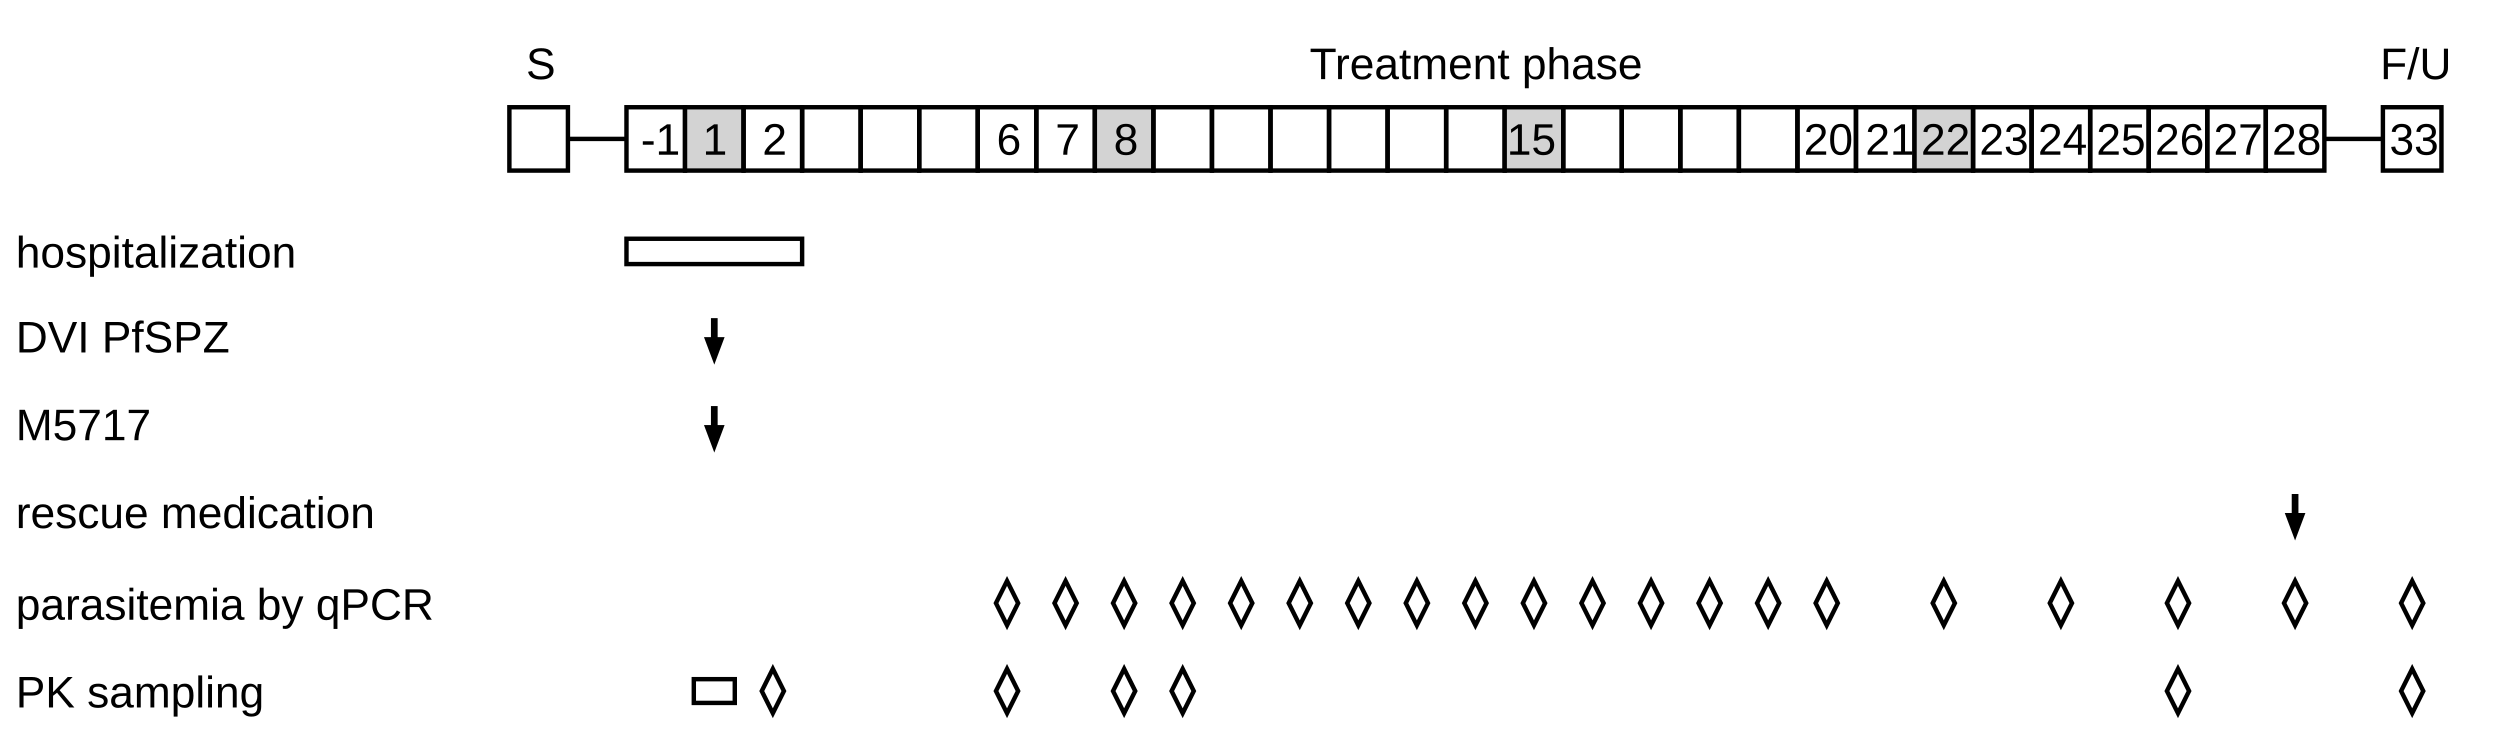
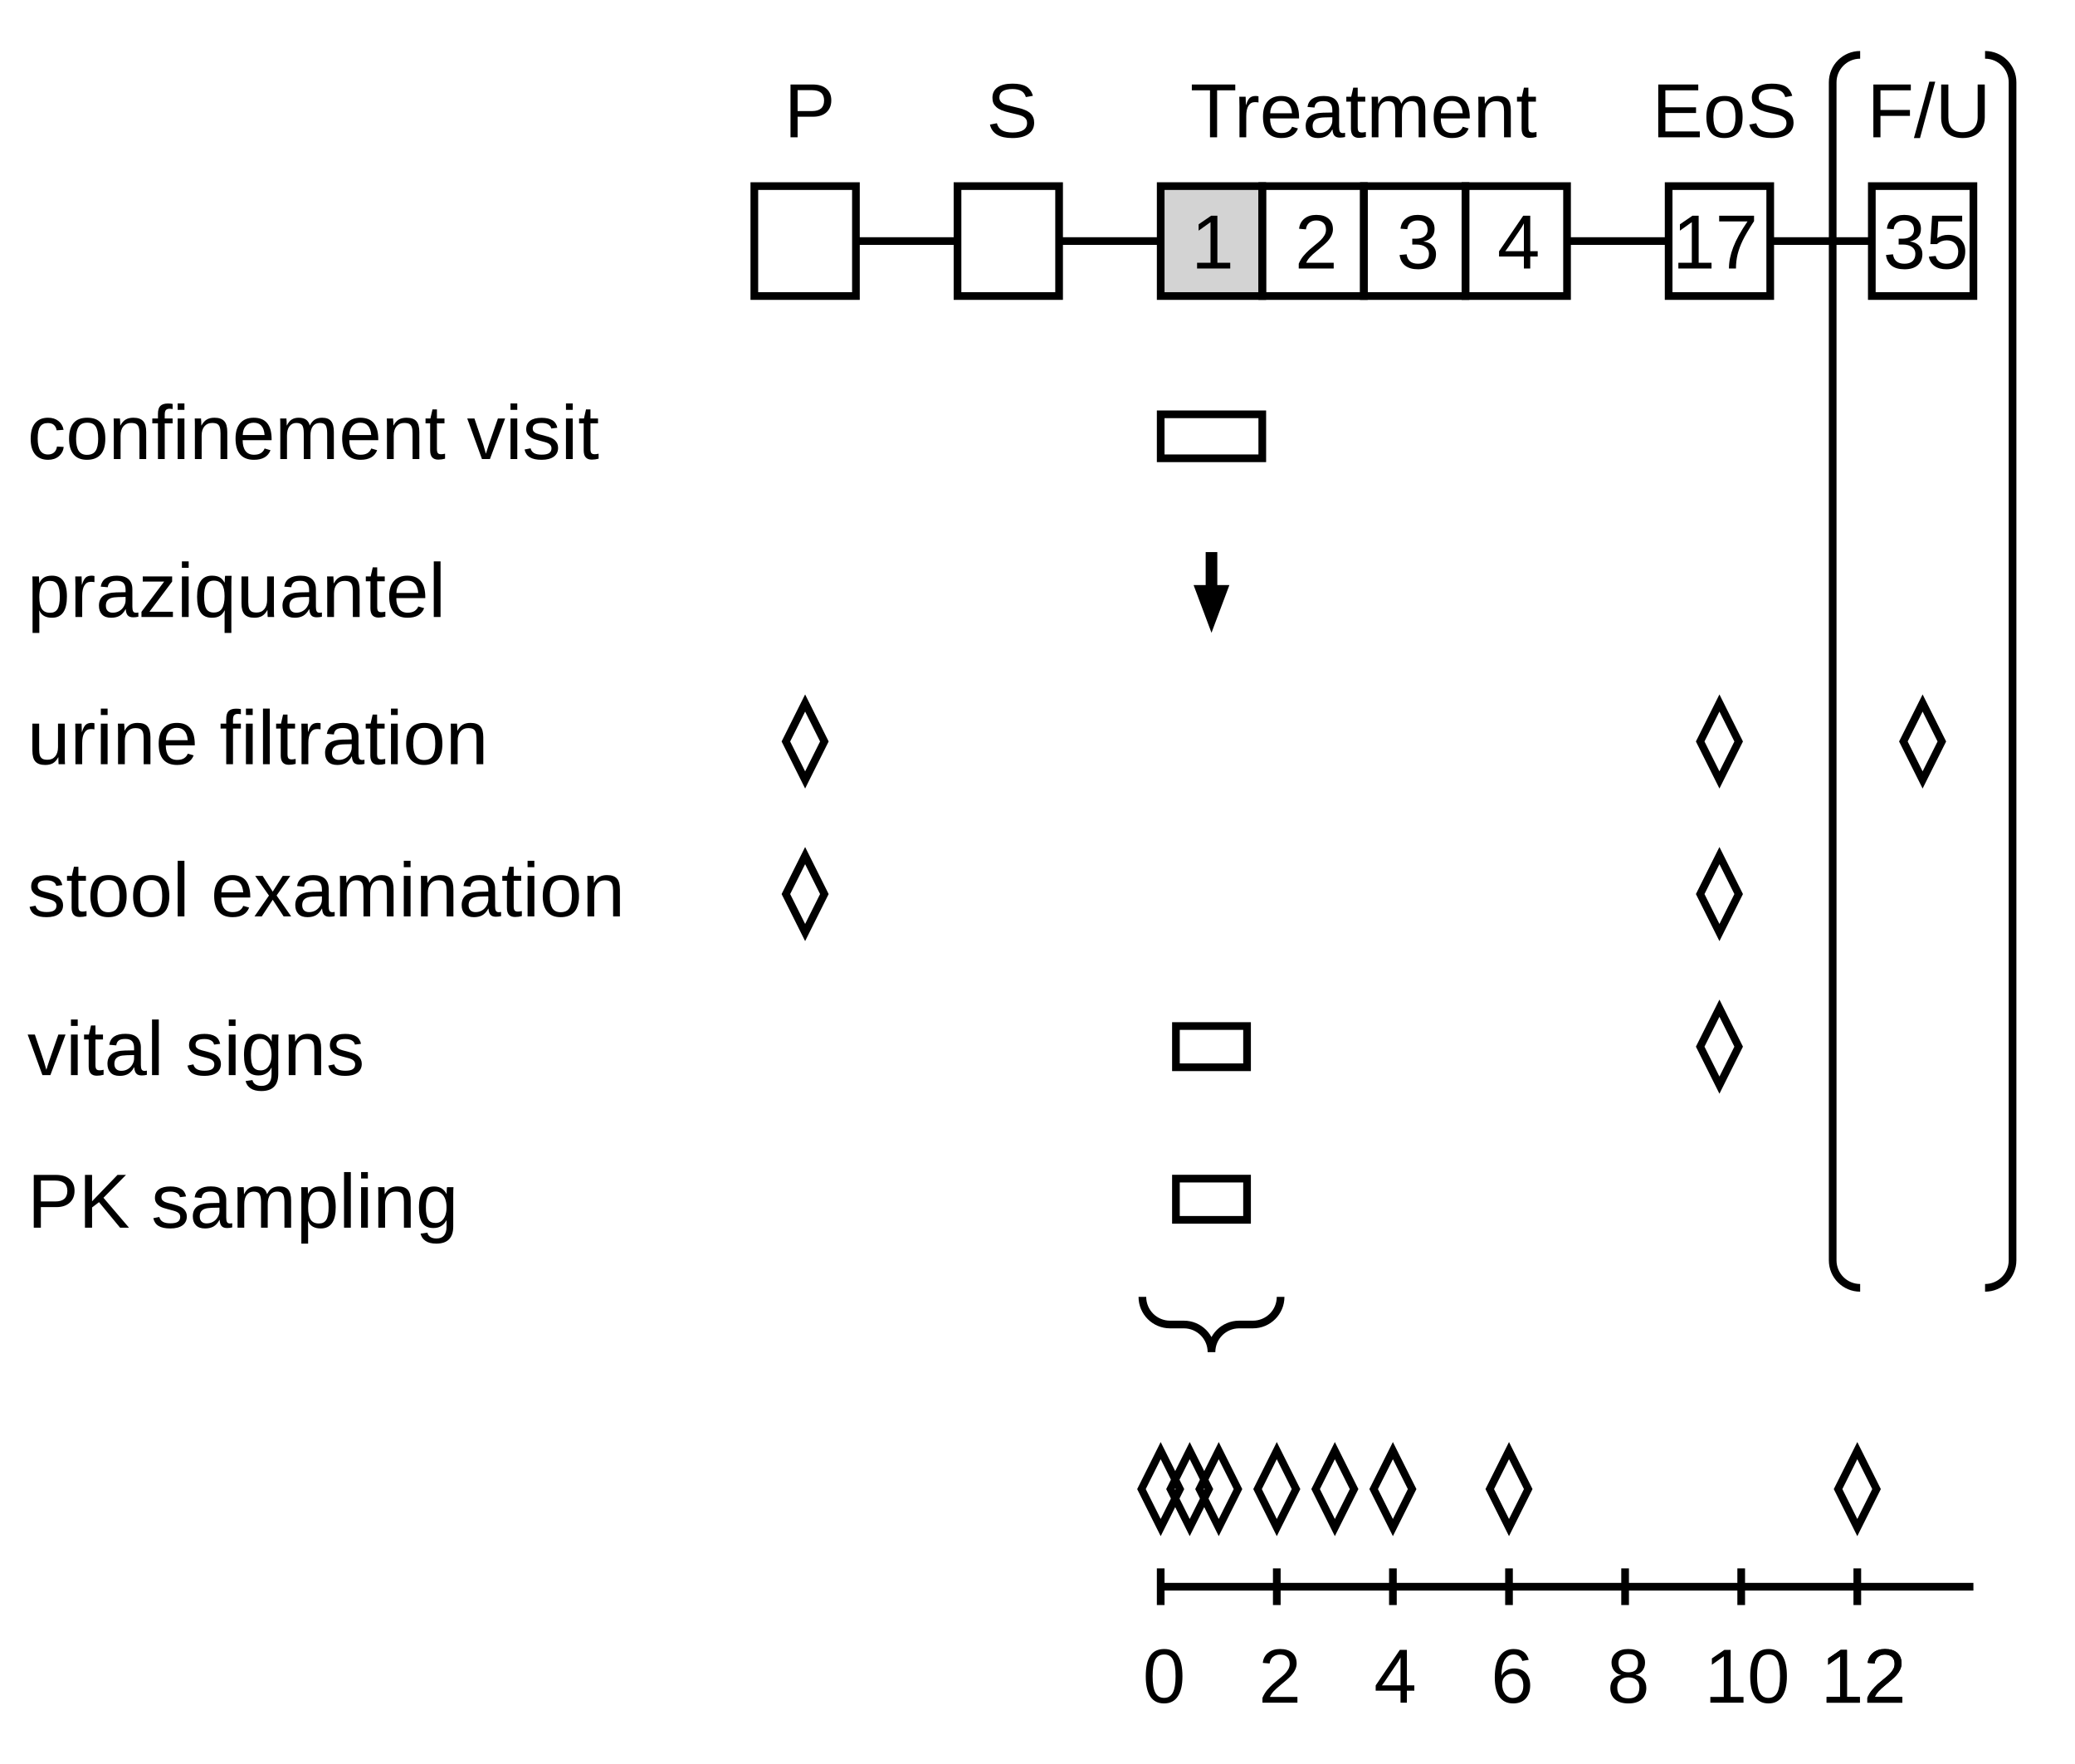
- <svg xmlns="http://www.w3.org/2000/svg" width="791.038" height="236.455">
+ <svg xmlns="http://www.w3.org/2000/svg" width="378.387" height="321.495">
  <style>text {font-family: Arial; font-size: 14px ;}</style>
-   <text x="166.449" y="25.032">S</text>
-   <text x="414.381" y="25.032">Treatment phase</text>
-   <text x="753.112" y="25.032">F/U</text>
-   <rect x="161.175" y="33.932" width="18.525" height="20.043" style="stroke:black;  stroke-width:1.4; fill:none;" />
-   <text x="170.438" y="48.964" />
-   <line x1="179.7" y1="43.953" x2="198.226" y2="43.953" style="stroke:black; stroke-width:1.4; " />
-   <rect x="198.226" y="33.932" width="18.525" height="20.043" style="stroke:black;  stroke-width:1.4; fill:none;" />
-   <text x="202.771" y="48.964">-1</text>
-   <rect x="216.751" y="33.932" width="18.525" height="20.043" style="stroke:black;  stroke-width:0; fill:lightgray;" />
-   <rect x="216.751" y="33.932" width="18.525" height="20.043" style="stroke:black;  stroke-width:1.4; fill:none;" />
-   <text x="222.322" y="48.964">1</text>
-   <rect x="235.276" y="33.932" width="18.525" height="20.043" style="stroke:black;  stroke-width:1.4; fill:none;" />
-   <text x="241.22" y="48.964">2</text>
-   <rect x="253.802" y="33.932" width="18.525" height="20.043" style="stroke:black;  stroke-width:1.4; fill:none;" />
-   <text x="263.064" y="48.964" />
-   <rect x="272.327" y="33.932" width="18.525" height="20.043" style="stroke:black;  stroke-width:1.4; fill:none;" />
-   <text x="281.59" y="48.964" />
-   <rect x="290.853" y="33.932" width="18.525" height="20.043" style="stroke:black;  stroke-width:1.4; fill:none;" />
-   <text x="300.115" y="48.964" />
-   <rect x="309.378" y="33.932" width="18.525" height="20.043" style="stroke:black;  stroke-width:1.4; fill:none;" />
-   <text x="315.332" y="48.964">6</text>
-   <rect x="327.903" y="33.932" width="18.525" height="20.043" style="stroke:black;  stroke-width:1.4; fill:none;" />
-   <text x="333.922" y="48.964">7</text>
-   <rect x="346.429" y="33.932" width="18.525" height="20.043" style="stroke:black;  stroke-width:0; fill:lightgray;" />
-   <rect x="346.429" y="33.932" width="18.525" height="20.043" style="stroke:black;  stroke-width:1.4; fill:none;" />
-   <text x="352.39" y="48.964">8</text>
-   <rect x="364.954" y="33.932" width="18.525" height="20.043" style="stroke:black;  stroke-width:1.4; fill:none;" />
-   <text x="374.217" y="48.964" />
-   <rect x="383.479" y="33.932" width="18.525" height="20.043" style="stroke:black;  stroke-width:1.4; fill:none;" />
-   <text x="392.742" y="48.964" />
-   <rect x="402.005" y="33.932" width="18.525" height="20.043" style="stroke:black;  stroke-width:1.4; fill:none;" />
-   <text x="411.268" y="48.964" />
-   <rect x="420.53" y="33.932" width="18.525" height="20.043" style="stroke:black;  stroke-width:1.4; fill:none;" />
-   <text x="429.793" y="48.964" />
-   <rect x="439.056" y="33.932" width="18.525" height="20.043" style="stroke:black;  stroke-width:1.4; fill:none;" />
-   <text x="448.318" y="48.964" />
-   <rect x="457.581" y="33.932" width="18.525" height="20.043" style="stroke:black;  stroke-width:1.4; fill:none;" />
-   <text x="466.844" y="48.964" />
-   <rect x="476.106" y="33.932" width="18.525" height="20.043" style="stroke:black;  stroke-width:0; fill:lightgray;" />
-   <rect x="476.106" y="33.932" width="18.525" height="20.043" style="stroke:black;  stroke-width:1.4; fill:none;" />
-   <text x="476.78" y="48.964">15</text>
-   <rect x="494.632" y="33.932" width="18.525" height="20.043" style="stroke:black;  stroke-width:1.4; fill:none;" />
-   <text x="503.895" y="48.964" />
-   <rect x="513.157" y="33.932" width="18.525" height="20.043" style="stroke:black;  stroke-width:1.4; fill:none;" />
-   <text x="522.42" y="48.964" />
-   <rect x="531.683" y="33.932" width="18.525" height="20.043" style="stroke:black;  stroke-width:1.4; fill:none;" />
-   <text x="540.945" y="48.964" />
-   <rect x="550.208" y="33.932" width="18.525" height="20.043" style="stroke:black;  stroke-width:1.4; fill:none;" />
-   <text x="559.471" y="48.964" />
-   <rect x="568.733" y="33.932" width="18.525" height="20.043" style="stroke:black;  stroke-width:1.4; fill:none;" />
-   <text x="570.75" y="48.964">20</text>
-   <rect x="587.259" y="33.932" width="18.525" height="20.043" style="stroke:black;  stroke-width:1.4; fill:none;" />
-   <text x="590.226" y="48.964">21</text>
-   <rect x="605.784" y="33.932" width="18.525" height="20.043" style="stroke:black;  stroke-width:0; fill:lightgray;" />
-   <rect x="605.784" y="33.932" width="18.525" height="20.043" style="stroke:black;  stroke-width:1.4; fill:none;" />
-   <text x="607.835" y="48.964">22</text>
-   <rect x="624.31" y="33.932" width="18.525" height="20.043" style="stroke:black;  stroke-width:1.4; fill:none;" />
-   <text x="626.309" y="48.964">23</text>
-   <rect x="642.835" y="33.932" width="18.525" height="20.043" style="stroke:black;  stroke-width:1.4; fill:none;" />
-   <text x="644.855" y="48.964">24</text>
-   <rect x="661.36" y="33.932" width="18.525" height="20.043" style="stroke:black;  stroke-width:1.4; fill:none;" />
-   <text x="663.322" y="48.964">25</text>
-   <rect x="679.886" y="33.932" width="18.525" height="20.043" style="stroke:black;  stroke-width:1.4; fill:none;" />
-   <text x="681.889" y="48.964">26</text>
-   <rect x="698.411" y="33.932" width="18.525" height="20.043" style="stroke:black;  stroke-width:1.4; fill:none;" />
-   <text x="700.411" y="48.964">27</text>
-   <rect x="716.937" y="33.932" width="18.525" height="20.043" style="stroke:black;  stroke-width:1.4; fill:none;" />
-   <text x="718.926" y="48.964">28</text>
-   <line x1="735.462" y1="43.953" x2="753.987" y2="43.953" style="stroke:black; stroke-width:1.4; " />
-   <rect x="753.987" y="33.932" width="18.525" height="20.043" style="stroke:black;  stroke-width:1.4; fill:none;" />
-   <text x="756.076" y="48.964">33</text>
-   <text x="5" y="84.673">hospitalization</text>
-   <rect x="198.226" y="75.543" width="55.576" height="8.017" style="stroke:black;  stroke-width:1.4; fill:none;" />
-   <text x="5" y="111.518">DVI PfSPZ</text>
-   <path d="M225.653, 107.373 L225.653, 101.36 L226.374, 101.36 L226.374, 107.373 L228.269, 107.373 L226.014, 113.386 L223.759, 107.373 L225.653, 107.373 Z" style="stroke: black; fill: black; stroke-width:1.4; " />
-   <text x="5" y="139.287">M5717</text>
-   <path d="M225.653, 135.193 L225.653, 129.18 L226.374, 129.18 L226.374, 135.193 L228.269, 135.193 L226.014, 141.206 L223.759, 135.193 L225.653, 135.193 Z" style="stroke: black; fill: black; stroke-width:1.4; " />
-   <text x="5" y="167.088">rescue medication</text>
-   <path d="M725.838, 163.014 L725.838, 157.001 L726.56, 157.001 L726.56, 163.014 L728.454, 163.014 L726.199, 169.027 L723.944, 163.014 L725.838, 163.014 Z" style="stroke: black; fill: black; stroke-width:1.4; " />
-   <text x="5" y="196.09">parasitemia by qPCR</text>
-   <path d="M315.133, 190.835 L318.641, 183.82 L322.148, 190.835 L318.641, 197.85 L315.133, 190.835 Z" style="stroke: black; fill: none; stroke-width:1.4; " />
-   <path d="M333.658, 190.835 L337.166, 183.82 L340.674, 190.835 L337.166, 197.85 L333.658, 190.835 Z" style="stroke: black; fill: none; stroke-width:1.4; " />
-   <path d="M352.184, 190.835 L355.691, 183.82 L359.199, 190.835 L355.691, 197.85 L352.184, 190.835 Z" style="stroke: black; fill: none; stroke-width:1.4; " />
-   <path d="M370.709, 190.835 L374.217, 183.82 L377.724, 190.835 L374.217, 197.85 L370.709, 190.835 Z" style="stroke: black; fill: none; stroke-width:1.4; " />
-   <path d="M389.235, 190.835 L392.742, 183.82 L396.25, 190.835 L392.742, 197.85 L389.235, 190.835 Z" style="stroke: black; fill: none; stroke-width:1.4; " />
-   <path d="M407.76, 190.835 L411.268, 183.82 L414.775, 190.835 L411.268, 197.85 L407.76, 190.835 Z" style="stroke: black; fill: none; stroke-width:1.4; " />
-   <path d="M426.285, 190.835 L429.793, 183.82 L433.3, 190.835 L429.793, 197.85 L426.285, 190.835 Z" style="stroke: black; fill: none; stroke-width:1.4; " />
-   <path d="M444.811, 190.835 L448.318, 183.82 L451.826, 190.835 L448.318, 197.85 L444.811, 190.835 Z" style="stroke: black; fill: none; stroke-width:1.4; " />
-   <path d="M463.336, 190.835 L466.844, 183.82 L470.351, 190.835 L466.844, 197.85 L463.336, 190.835 Z" style="stroke: black; fill: none; stroke-width:1.4; " />
-   <path d="M481.862, 190.835 L485.369, 183.82 L488.877, 190.835 L485.369, 197.85 L481.862, 190.835 Z" style="stroke: black; fill: none; stroke-width:1.4; " />
-   <path d="M500.387, 190.835 L503.895, 183.82 L507.402, 190.835 L503.895, 197.85 L500.387, 190.835 Z" style="stroke: black; fill: none; stroke-width:1.4; " />
-   <path d="M518.912, 190.835 L522.42, 183.82 L525.927, 190.835 L522.42, 197.85 L518.912, 190.835 Z" style="stroke: black; fill: none; stroke-width:1.4; " />
-   <path d="M537.438, 190.835 L540.945, 183.82 L544.453, 190.835 L540.945, 197.85 L537.438, 190.835 Z" style="stroke: black; fill: none; stroke-width:1.4; " />
-   <path d="M555.963, 190.835 L559.471, 183.82 L562.978, 190.835 L559.471, 197.85 L555.963, 190.835 Z" style="stroke: black; fill: none; stroke-width:1.4; " />
-   <path d="M574.489, 190.835 L577.996, 183.82 L581.504, 190.835 L577.996, 197.85 L574.489, 190.835 Z" style="stroke: black; fill: none; stroke-width:1.4; " />
-   <path d="M611.539, 190.835 L615.047, 183.82 L618.554, 190.835 L615.047, 197.85 L611.539, 190.835 Z" style="stroke: black; fill: none; stroke-width:1.4; " />
-   <path d="M648.59, 190.835 L652.098, 183.82 L655.605, 190.835 L652.098, 197.85 L648.59, 190.835 Z" style="stroke: black; fill: none; stroke-width:1.4; " />
-   <path d="M685.641, 190.835 L689.148, 183.82 L692.656, 190.835 L689.148, 197.85 L685.641, 190.835 Z" style="stroke: black; fill: none; stroke-width:1.4; " />
-   <path d="M722.692, 190.835 L726.199, 183.82 L729.707, 190.835 L726.199, 197.85 L722.692, 190.835 Z" style="stroke: black; fill: none; stroke-width:1.4; " />
-   <path d="M759.742, 190.835 L763.25, 183.82 L766.758, 190.835 L763.25, 197.85 L759.742, 190.835 Z" style="stroke: black; fill: none; stroke-width:1.4; " />
+   <path d="M339.21, 10.0 A5.011, 5.011 0 0,0 334.199, 15.011L334.199, 229.799 A5.011, 5.011 0 0,0 339.21 234.81" style="stroke: black; stroke-width:1.4; fill:none" />
+   <path d="M361.987, 10.0 A5.011, 5.011 0 0,1 366.998, 15.011L366.998, 229.799 A5.011, 5.011 0 0,1 361.987 234.81" style="stroke: black; stroke-width:1.4; fill:none" />
+   <text x="142.995" y="25.032">P</text>
+   <text x="179.881" y="25.032">S</text>
+   <text x="217.024" y="25.032">Treatment</text>
+   <text x="301.236" y="25.032">EoS</text>
+   <text x="340.461" y="25.032">F/U</text>
+   <rect x="137.557" y="33.932" width="18.525" height="20.043" style="stroke:black;  stroke-width:1.4; fill:none;" />
+   <text x="146.819" y="48.964" />
+   <line x1="156.082" y1="43.953" x2="174.607" y2="43.953" style="stroke:black; stroke-width:1.4; " />
+   <rect x="174.607" y="33.932" width="18.525" height="20.043" style="stroke:black;  stroke-width:1.4; fill:none;" />
+   <text x="183.87" y="48.964" />
+   <line x1="193.133" y1="43.953" x2="211.658" y2="43.953" style="stroke:black; stroke-width:1.4; " />
+   <rect x="211.658" y="33.932" width="18.525" height="20.043" style="stroke:black;  stroke-width:0; fill:lightgray;" />
+   <rect x="211.658" y="33.932" width="18.525" height="20.043" style="stroke:black;  stroke-width:1.4; fill:none;" />
+   <text x="217.229" y="48.964">1</text>
+   <rect x="230.184" y="33.932" width="18.525" height="20.043" style="stroke:black;  stroke-width:1.4; fill:none;" />
+   <text x="236.127" y="48.964">2</text>
+   <rect x="248.709" y="33.932" width="18.525" height="20.043" style="stroke:black;  stroke-width:1.4; fill:none;" />
+   <text x="254.69" y="48.964">3</text>
+   <rect x="267.234" y="33.932" width="18.525" height="20.043" style="stroke:black;  stroke-width:1.4; fill:none;" />
+   <text x="273.031" y="48.964">4</text>
+   <line x1="285.76" y1="43.953" x2="304.285" y2="43.953" style="stroke:black; stroke-width:1.4; " />
+   <rect x="304.285" y="33.932" width="18.525" height="20.043" style="stroke:black;  stroke-width:1.4; fill:none;" />
+   <text x="304.996" y="48.964">17</text>
+   <line x1="322.811" y1="43.953" x2="341.336" y2="43.953" style="stroke:black; stroke-width:1.4; " />
+   <rect x="341.336" y="33.932" width="18.525" height="20.043" style="stroke:black;  stroke-width:1.4; fill:none;" />
+   <text x="343.387" y="48.964">35</text>
+   <text x="5" y="83.694">confinement visit</text>
+   <rect x="211.658" y="75.543" width="18.525" height="8.017" style="stroke:black;  stroke-width:1.4; fill:none;" />
+   <text x="5" y="112.494">praziquantel</text>
+   <path d="M220.56, 107.373 L220.56, 101.36 L221.282, 101.36 L221.282, 107.373 L223.176, 107.373 L220.921, 113.386 L218.666, 107.373 L220.56, 107.373 Z" style="stroke: black; fill: black; stroke-width:1.4; " />
+   <text x="5" y="139.336">urine filtration</text>
+   <path d="M143.312, 135.193 L146.819, 128.178 L150.327, 135.193 L146.819, 142.208 L143.312, 135.193 Z" style="stroke: black; fill: none; stroke-width:1.4; " />
+   <path d="M310.04, 135.193 L313.548, 128.178 L317.055, 135.193 L313.548, 142.208 L310.04, 135.193 Z" style="stroke: black; fill: none; stroke-width:1.4; " />
+   <path d="M347.091, 135.193 L350.599, 128.178 L354.106, 135.193 L350.599, 142.208 L347.091, 135.193 Z" style="stroke: black; fill: none; stroke-width:1.4; " />
+   <text x="5" y="167.088">stool examination</text>
+   <path d="M143.312, 163.014 L146.819, 155.999 L150.327, 163.014 L146.819, 170.029 L143.312, 163.014 Z" style="stroke: black; fill: none; stroke-width:1.4; " />
+   <path d="M310.04, 163.014 L313.548, 155.999 L317.055, 163.014 L313.548, 170.029 L310.04, 163.014 Z" style="stroke: black; fill: none; stroke-width:1.4; " />
+   <text x="5" y="196.022">vital signs</text>
+   <path d="M214.437, 194.593 L214.437, 187.077 L227.405, 187.077 L227.405, 194.593 L214.437, 194.593 Z" style="stroke: black; fill: none; stroke-width:1.4; " />
+   <path d="M310.04, 190.835 L313.548, 183.82 L317.055, 190.835 L313.548, 197.85 L310.04, 190.835 Z" style="stroke: black; fill: none; stroke-width:1.4; " />
  <text x="5" y="223.843">PK sampling</text>
-   <path d="M219.53, 222.414 L219.53, 214.898 L232.498, 214.898 L232.498, 222.414 L219.53, 222.414 Z" style="stroke: black; fill: none; stroke-width:1.4; " />
-   <path d="M241.032, 218.656 L244.539, 211.641 L248.047, 218.656 L244.539, 225.671 L241.032, 218.656 Z" style="stroke: black; fill: none; stroke-width:1.4; " />
-   <path d="M315.133, 218.656 L318.641, 211.641 L322.148, 218.656 L318.641, 225.671 L315.133, 218.656 Z" style="stroke: black; fill: none; stroke-width:1.4; " />
-   <path d="M352.184, 218.656 L355.691, 211.641 L359.199, 218.656 L355.691, 225.671 L352.184, 218.656 Z" style="stroke: black; fill: none; stroke-width:1.4; " />
-   <path d="M370.709, 218.656 L374.217, 211.641 L377.724, 218.656 L374.217, 225.671 L370.709, 218.656 Z" style="stroke: black; fill: none; stroke-width:1.4; " />
-   <path d="M685.641, 218.656 L689.148, 211.641 L692.656, 218.656 L689.148, 225.671 L685.641, 218.656 Z" style="stroke: black; fill: none; stroke-width:1.4; " />
-   <path d="M759.742, 218.656 L763.25, 211.641 L766.758, 218.656 L763.25, 225.671 L759.742, 218.656 Z" style="stroke: black; fill: none; stroke-width:1.4; " />
+   <path d="M214.437, 222.414 L214.437, 214.898 L227.405, 214.898 L227.405, 222.414 L214.437, 222.414 Z" style="stroke: black; fill: none; stroke-width:1.4; " />
+   <path d="M208.318, 236.455 A5.041, 5.041, 0, 0 0 213.359, 241.496 L215.88, 241.496 A5.041, 5.041 0, 0 1 220.921, 246.537 A5.041, 5.041, 0, 0 1 225.962, 241.496 L228.483, 241.496 A5.041, 5.041 0, 0 0 233.524, 236.455 " style="stroke: black; stroke-width:1.4; fill:none" />
+   <path d="M208.151, 271.505 L211.658, 264.49 L215.166, 271.505 L211.658, 278.52 L208.151, 271.505 Z" style="stroke: black; fill: none; stroke-width:1.4; " />
+   <path d="M213.444, 271.505 L216.951, 264.49 L220.459, 271.505 L216.951, 278.52 L213.444, 271.505 Z" style="stroke: black; fill: none; stroke-width:1.4; " />
+   <path d="M218.737, 271.505 L222.244, 264.49 L225.752, 271.505 L222.244, 278.52 L218.737, 271.505 Z" style="stroke: black; fill: none; stroke-width:1.4; " />
+   <path d="M229.323, 271.505 L232.83, 264.49 L236.338, 271.505 L232.83, 278.52 L229.323, 271.505 Z" style="stroke: black; fill: none; stroke-width:1.4; " />
+   <path d="M239.908, 271.505 L243.416, 264.49 L246.924, 271.505 L243.416, 278.52 L239.908, 271.505 Z" style="stroke: black; fill: none; stroke-width:1.4; " />
+   <path d="M250.494, 271.505 L254.002, 264.49 L257.509, 271.505 L254.002, 278.52 L250.494, 271.505 Z" style="stroke: black; fill: none; stroke-width:1.4; " />
+   <path d="M271.666, 271.505 L275.174, 264.49 L278.681, 271.505 L275.174, 278.52 L271.666, 271.505 Z" style="stroke: black; fill: none; stroke-width:1.4; " />
+   <path d="M335.182, 271.505 L338.689, 264.49 L342.197, 271.505 L338.689, 278.52 L335.182, 271.505 Z" style="stroke: black; fill: none; stroke-width:1.4; " />
+   <line x1="211.658" y1="289.304" x2="359.861" y2="289.304" style="stroke:black; stroke-width:1.4; " />
+   <line x1="211.658" y1="285.964" x2="211.658" y2="292.645" style="stroke:black; stroke-width:1.4; " />
+   <text x="208.391" y="310.444">0</text>
+   <line x1="232.83" y1="285.964" x2="232.83" y2="292.645" style="stroke:black; stroke-width:1.4; " />
+   <text x="229.511" y="310.444">2</text>
+   <line x1="254.002" y1="285.964" x2="254.002" y2="292.645" style="stroke:black; stroke-width:1.4; " />
+   <text x="250.536" y="310.444">4</text>
+   <line x1="275.174" y1="285.964" x2="275.174" y2="292.645" style="stroke:black; stroke-width:1.4; " />
+   <text x="271.865" y="310.444">6</text>
+   <line x1="296.346" y1="285.964" x2="296.346" y2="292.645" style="stroke:black; stroke-width:1.4; " />
+   <text x="293.044" y="310.444">8</text>
+   <line x1="317.518" y1="285.964" x2="317.518" y2="292.645" style="stroke:black; stroke-width:1.4; " />
+   <text x="310.829" y="310.444">10</text>
+   <line x1="338.689" y1="285.964" x2="338.689" y2="292.645" style="stroke:black; stroke-width:1.4; " />
+   <text x="332.035" y="310.444">12</text>
+   <text x="332.035" y="310.444">12</text>
</svg>
